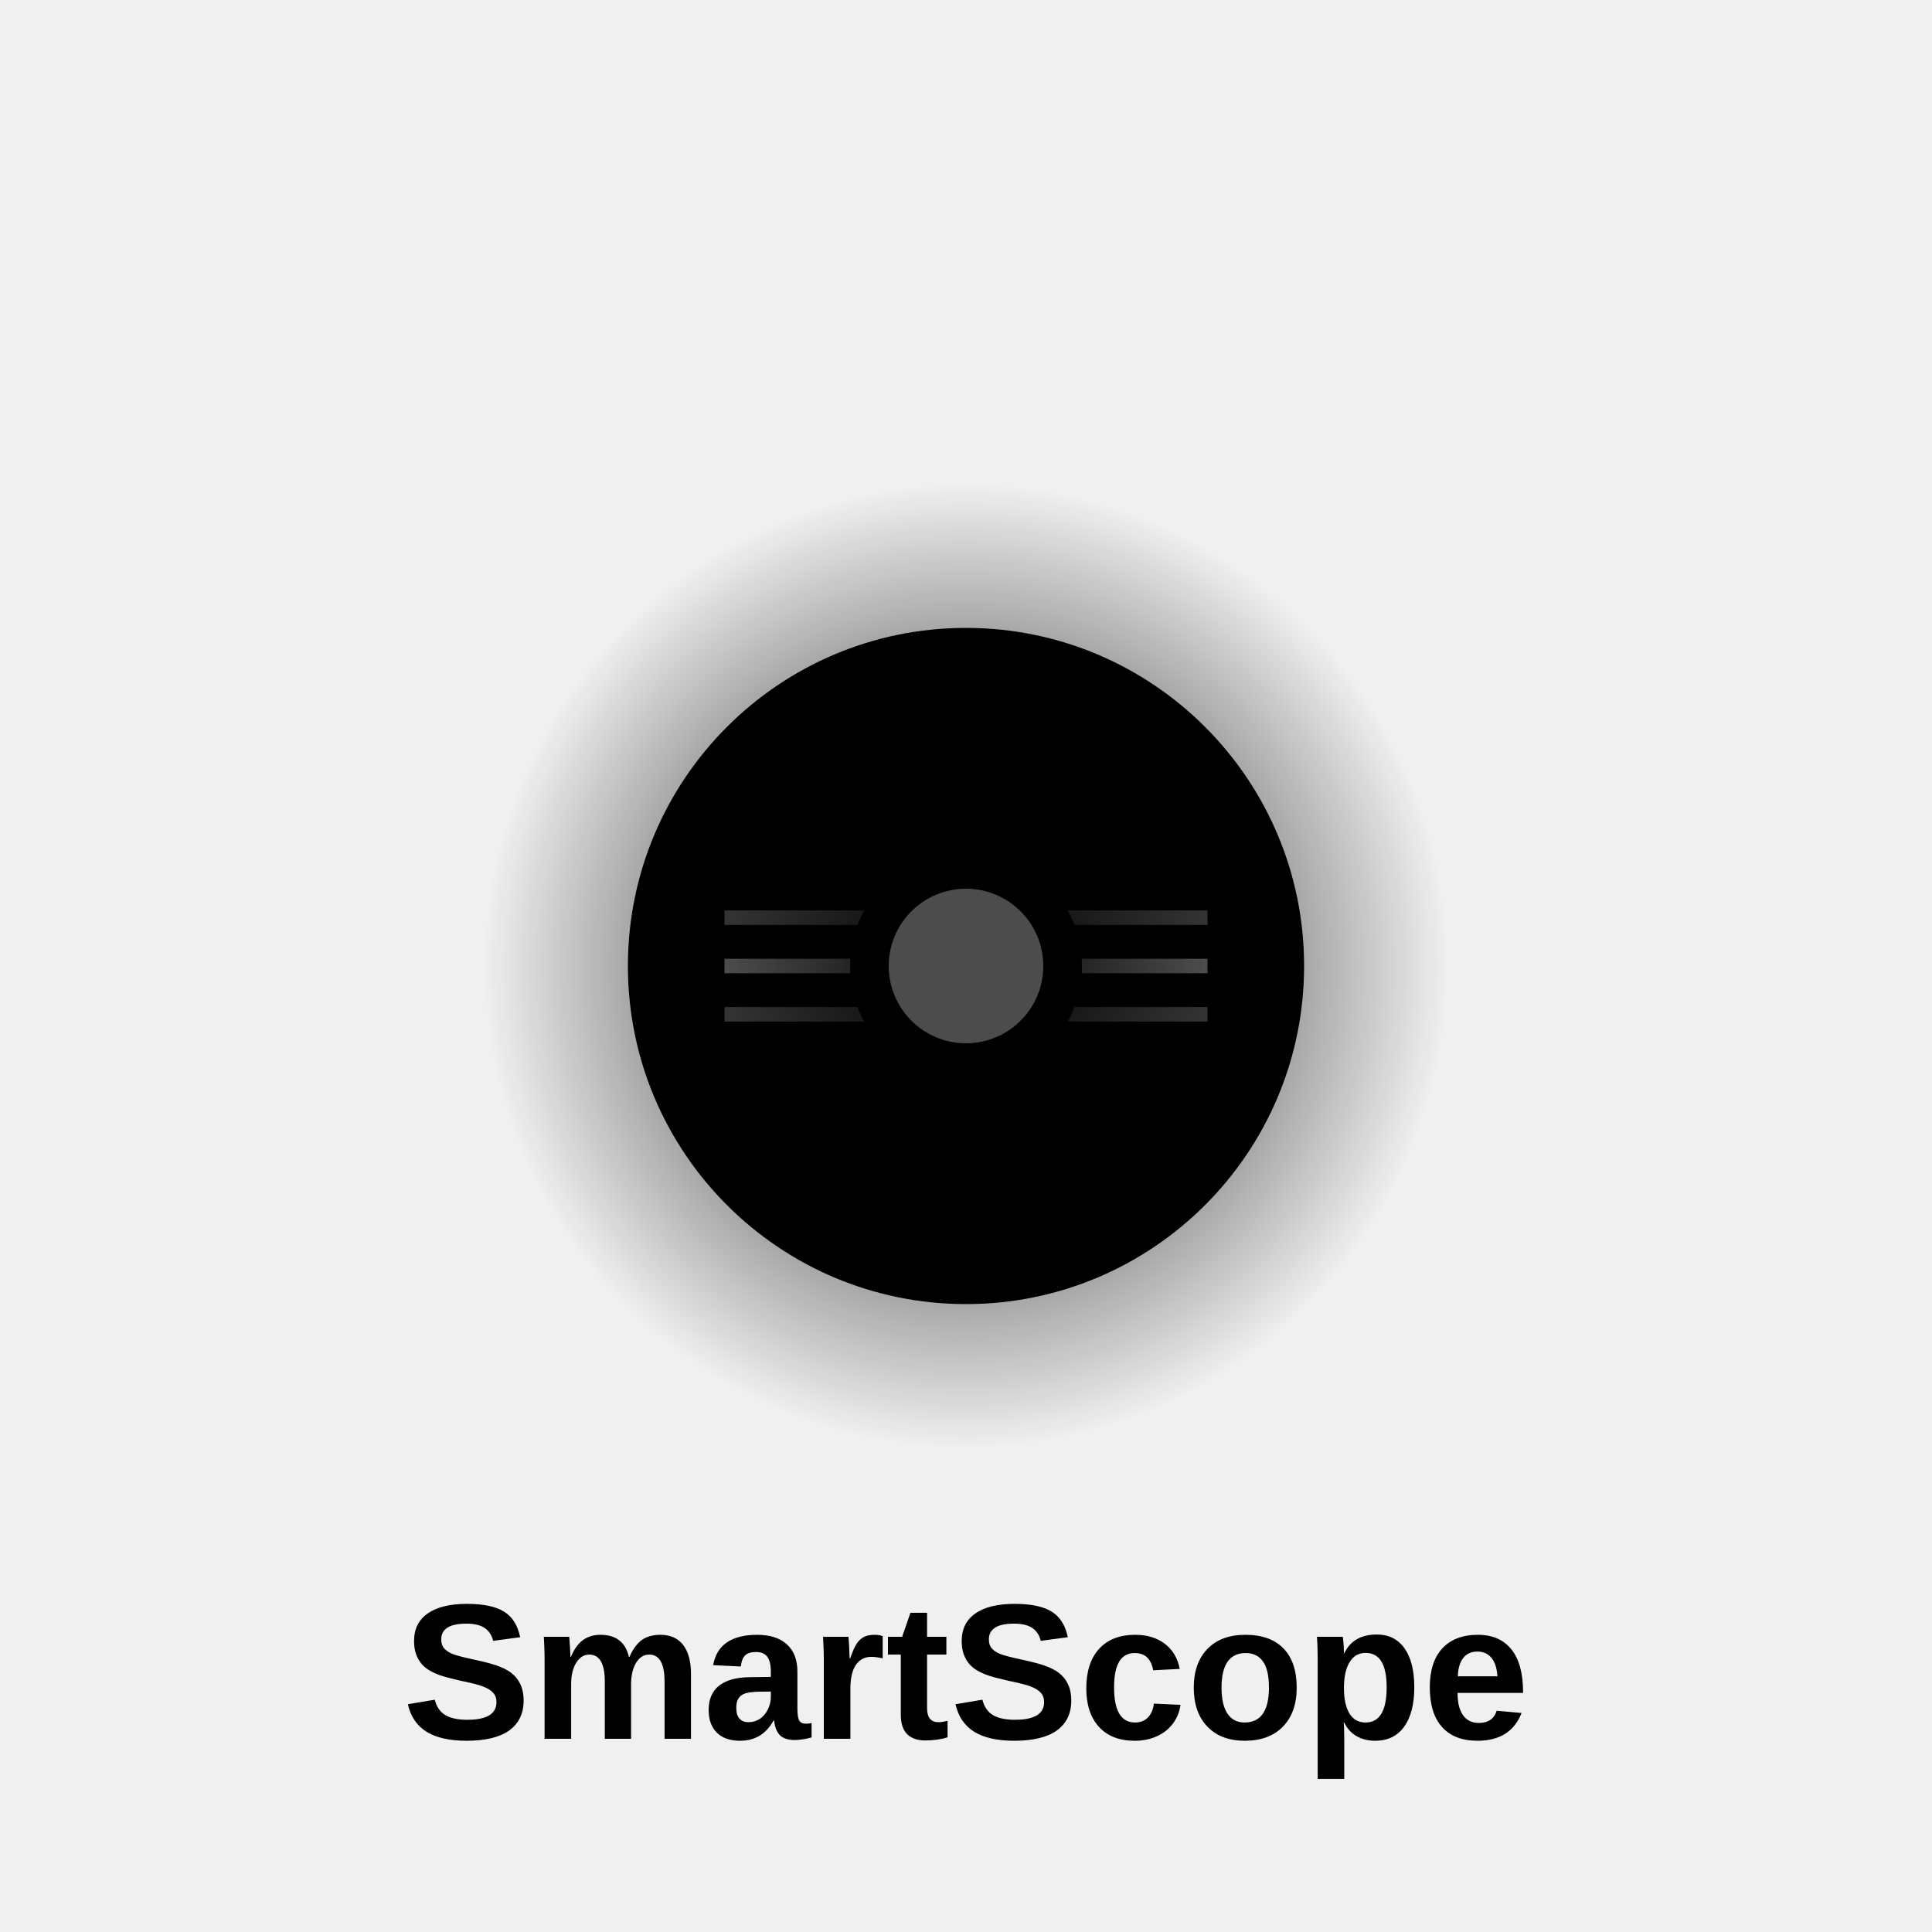
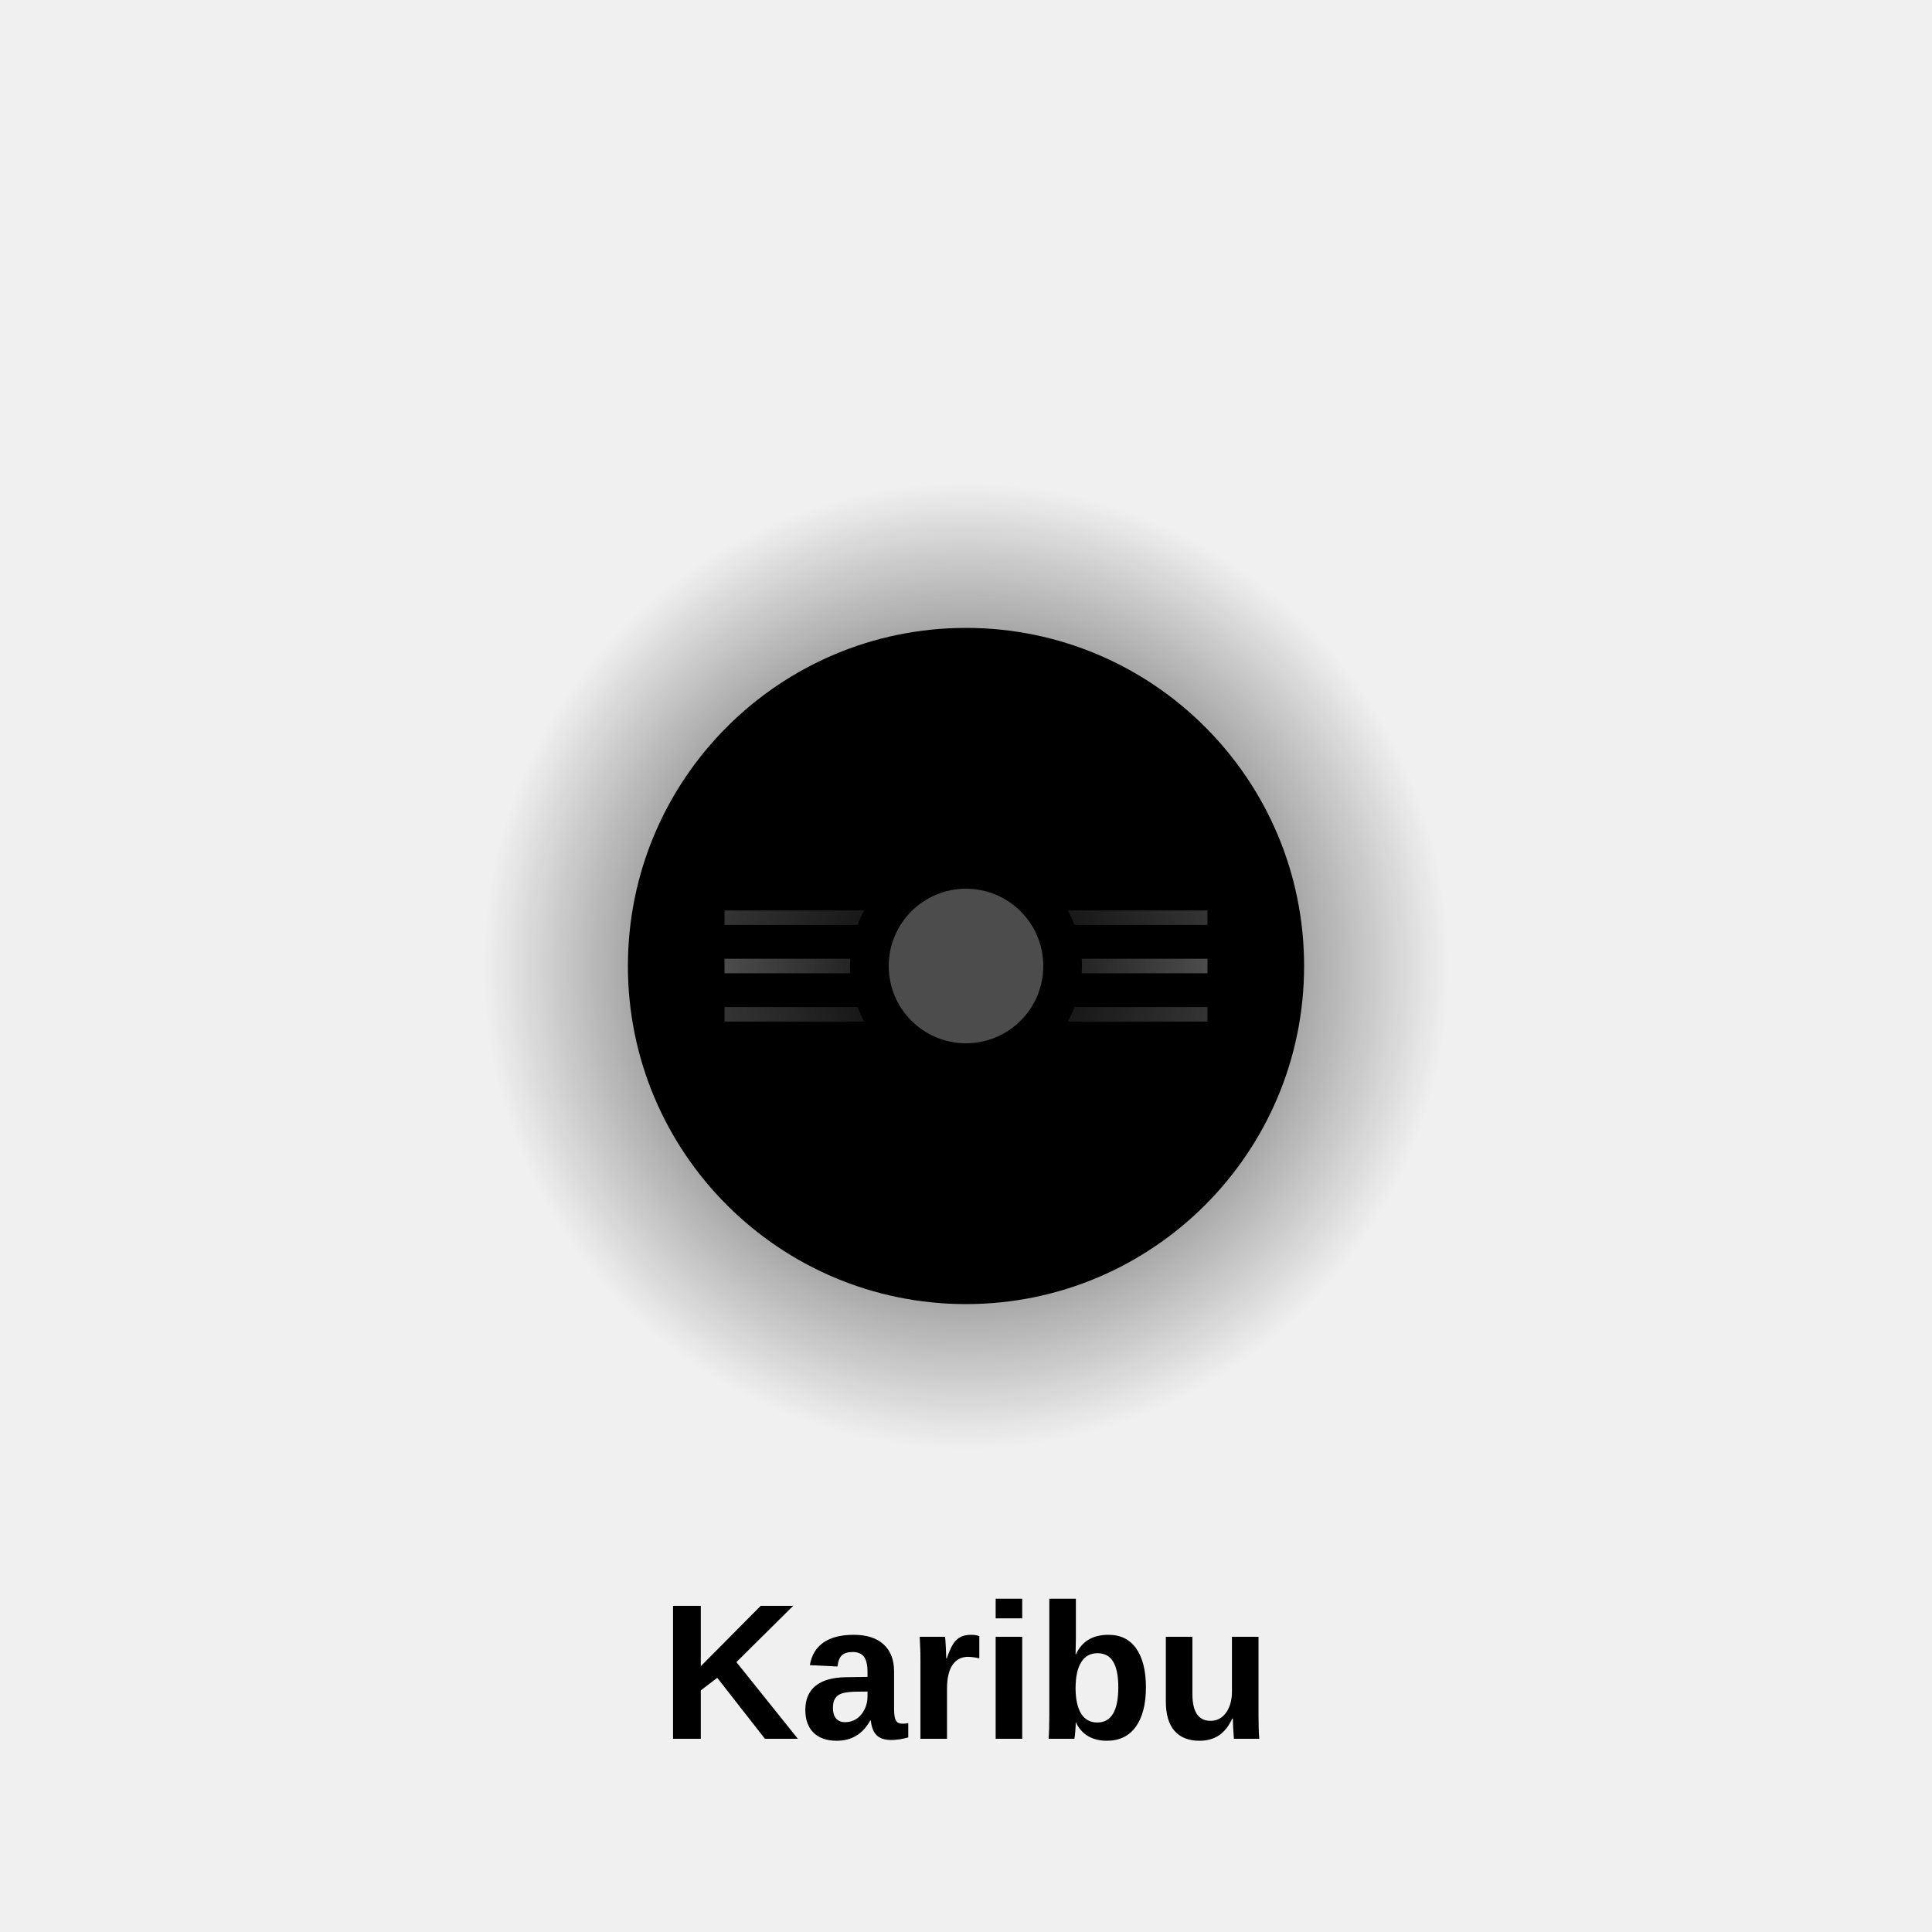
<svg xmlns="http://www.w3.org/2000/svg" width="200" height="200" viewBox="0 0 200 200">
  <style>
    @media (prefers-color-scheme: dark) {
      .primary-color { fill: #7c3aed; }
      .secondary-color { fill: #3b82f6; }
      .accent-color { stroke: #7c3aed; }
      .text-color { fill: #ffffff; }
      .glow { opacity: 0.3; }
    }
    @media (prefers-color-scheme: light) {
      .primary-color { fill: #7c3aed; }
      .secondary-color { fill: #3b82f6; }
      .accent-color { stroke: #7c3aed; }
      .text-color { fill: #1e293b; }
      .glow { opacity: 0.2; }
    }
  </style>
  <circle cx="100" cy="100" r="70" fill="none" class="accent-color" stroke-width="6" />
  <path d="M75 60 L40 100 L75 140" fill="none" class="accent-color" stroke-width="6" stroke-linecap="round" stroke-linejoin="round" />
  <path d="M125 60 L160 100 L125 140" fill="none" class="accent-color" stroke-width="6" stroke-linecap="round" stroke-linejoin="round" />
  <circle cx="100" cy="100" r="35" class="secondary-color" />
  <path d="M75 95 L125 95" stroke="#ffffff" stroke-width="1.5" opacity="0.4" />
  <path d="M75 100 L125 100" stroke="#ffffff" stroke-width="1.5" opacity="0.6" />
  <path d="M75 105 L125 105" stroke="#ffffff" stroke-width="1.5" opacity="0.4" />
  <circle cx="100" cy="100" r="50" fill="url(#gradient)" class="glow" />
  <circle cx="100" cy="100" r="12" class="primary-color" />
  <circle cx="100" cy="100" r="8" fill="#ffffff" opacity="0.3" />
-   <text x="100" y="180" font-family="'Arial', sans-serif" font-size="20" font-weight="700" text-anchor="middle" class="text-color">SmartScope</text>
+   <text x="100" y="180" font-family="'Arial', sans-serif" font-size="20" font-weight="700" text-anchor="middle" class="text-color">Karibu</text>
  <defs>
    <radialGradient id="gradient" cx="100" cy="100" r="50" gradientUnits="userSpaceOnUse">
      <stop offset="0%" class="primary-color" />
      <stop offset="100%" class="secondary-color" stop-opacity="0" />
    </radialGradient>
  </defs>
</svg>
